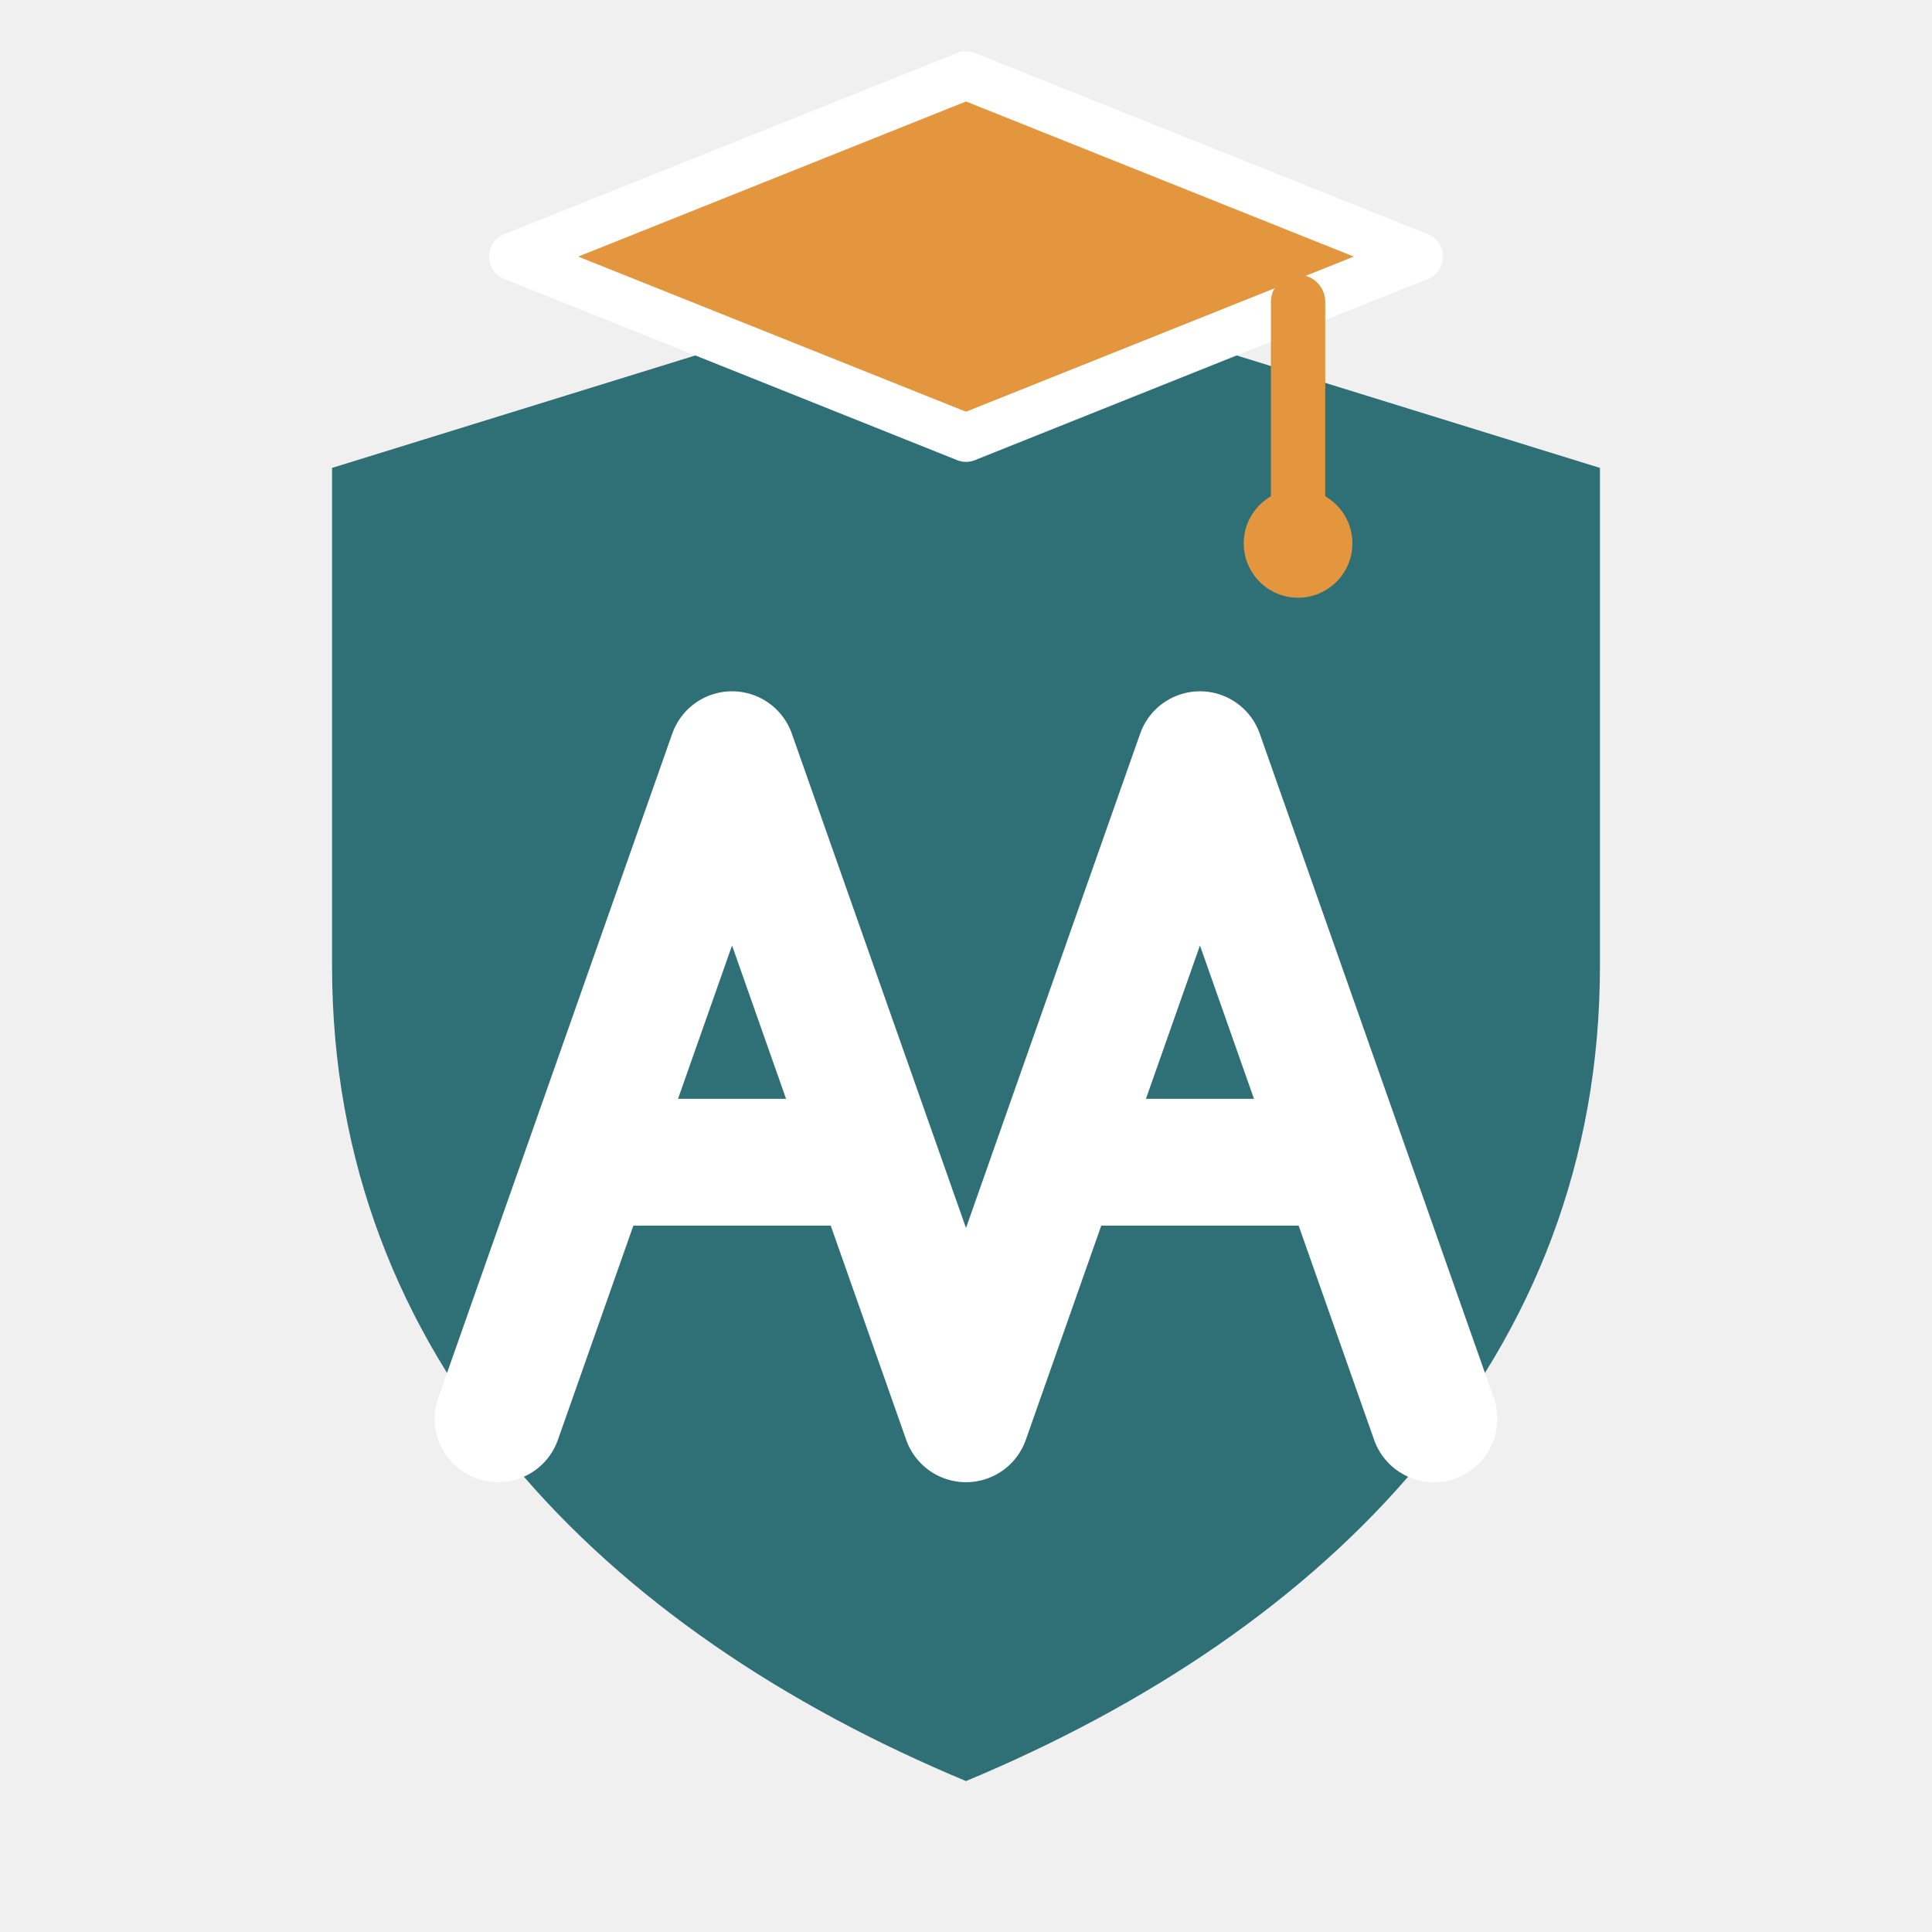
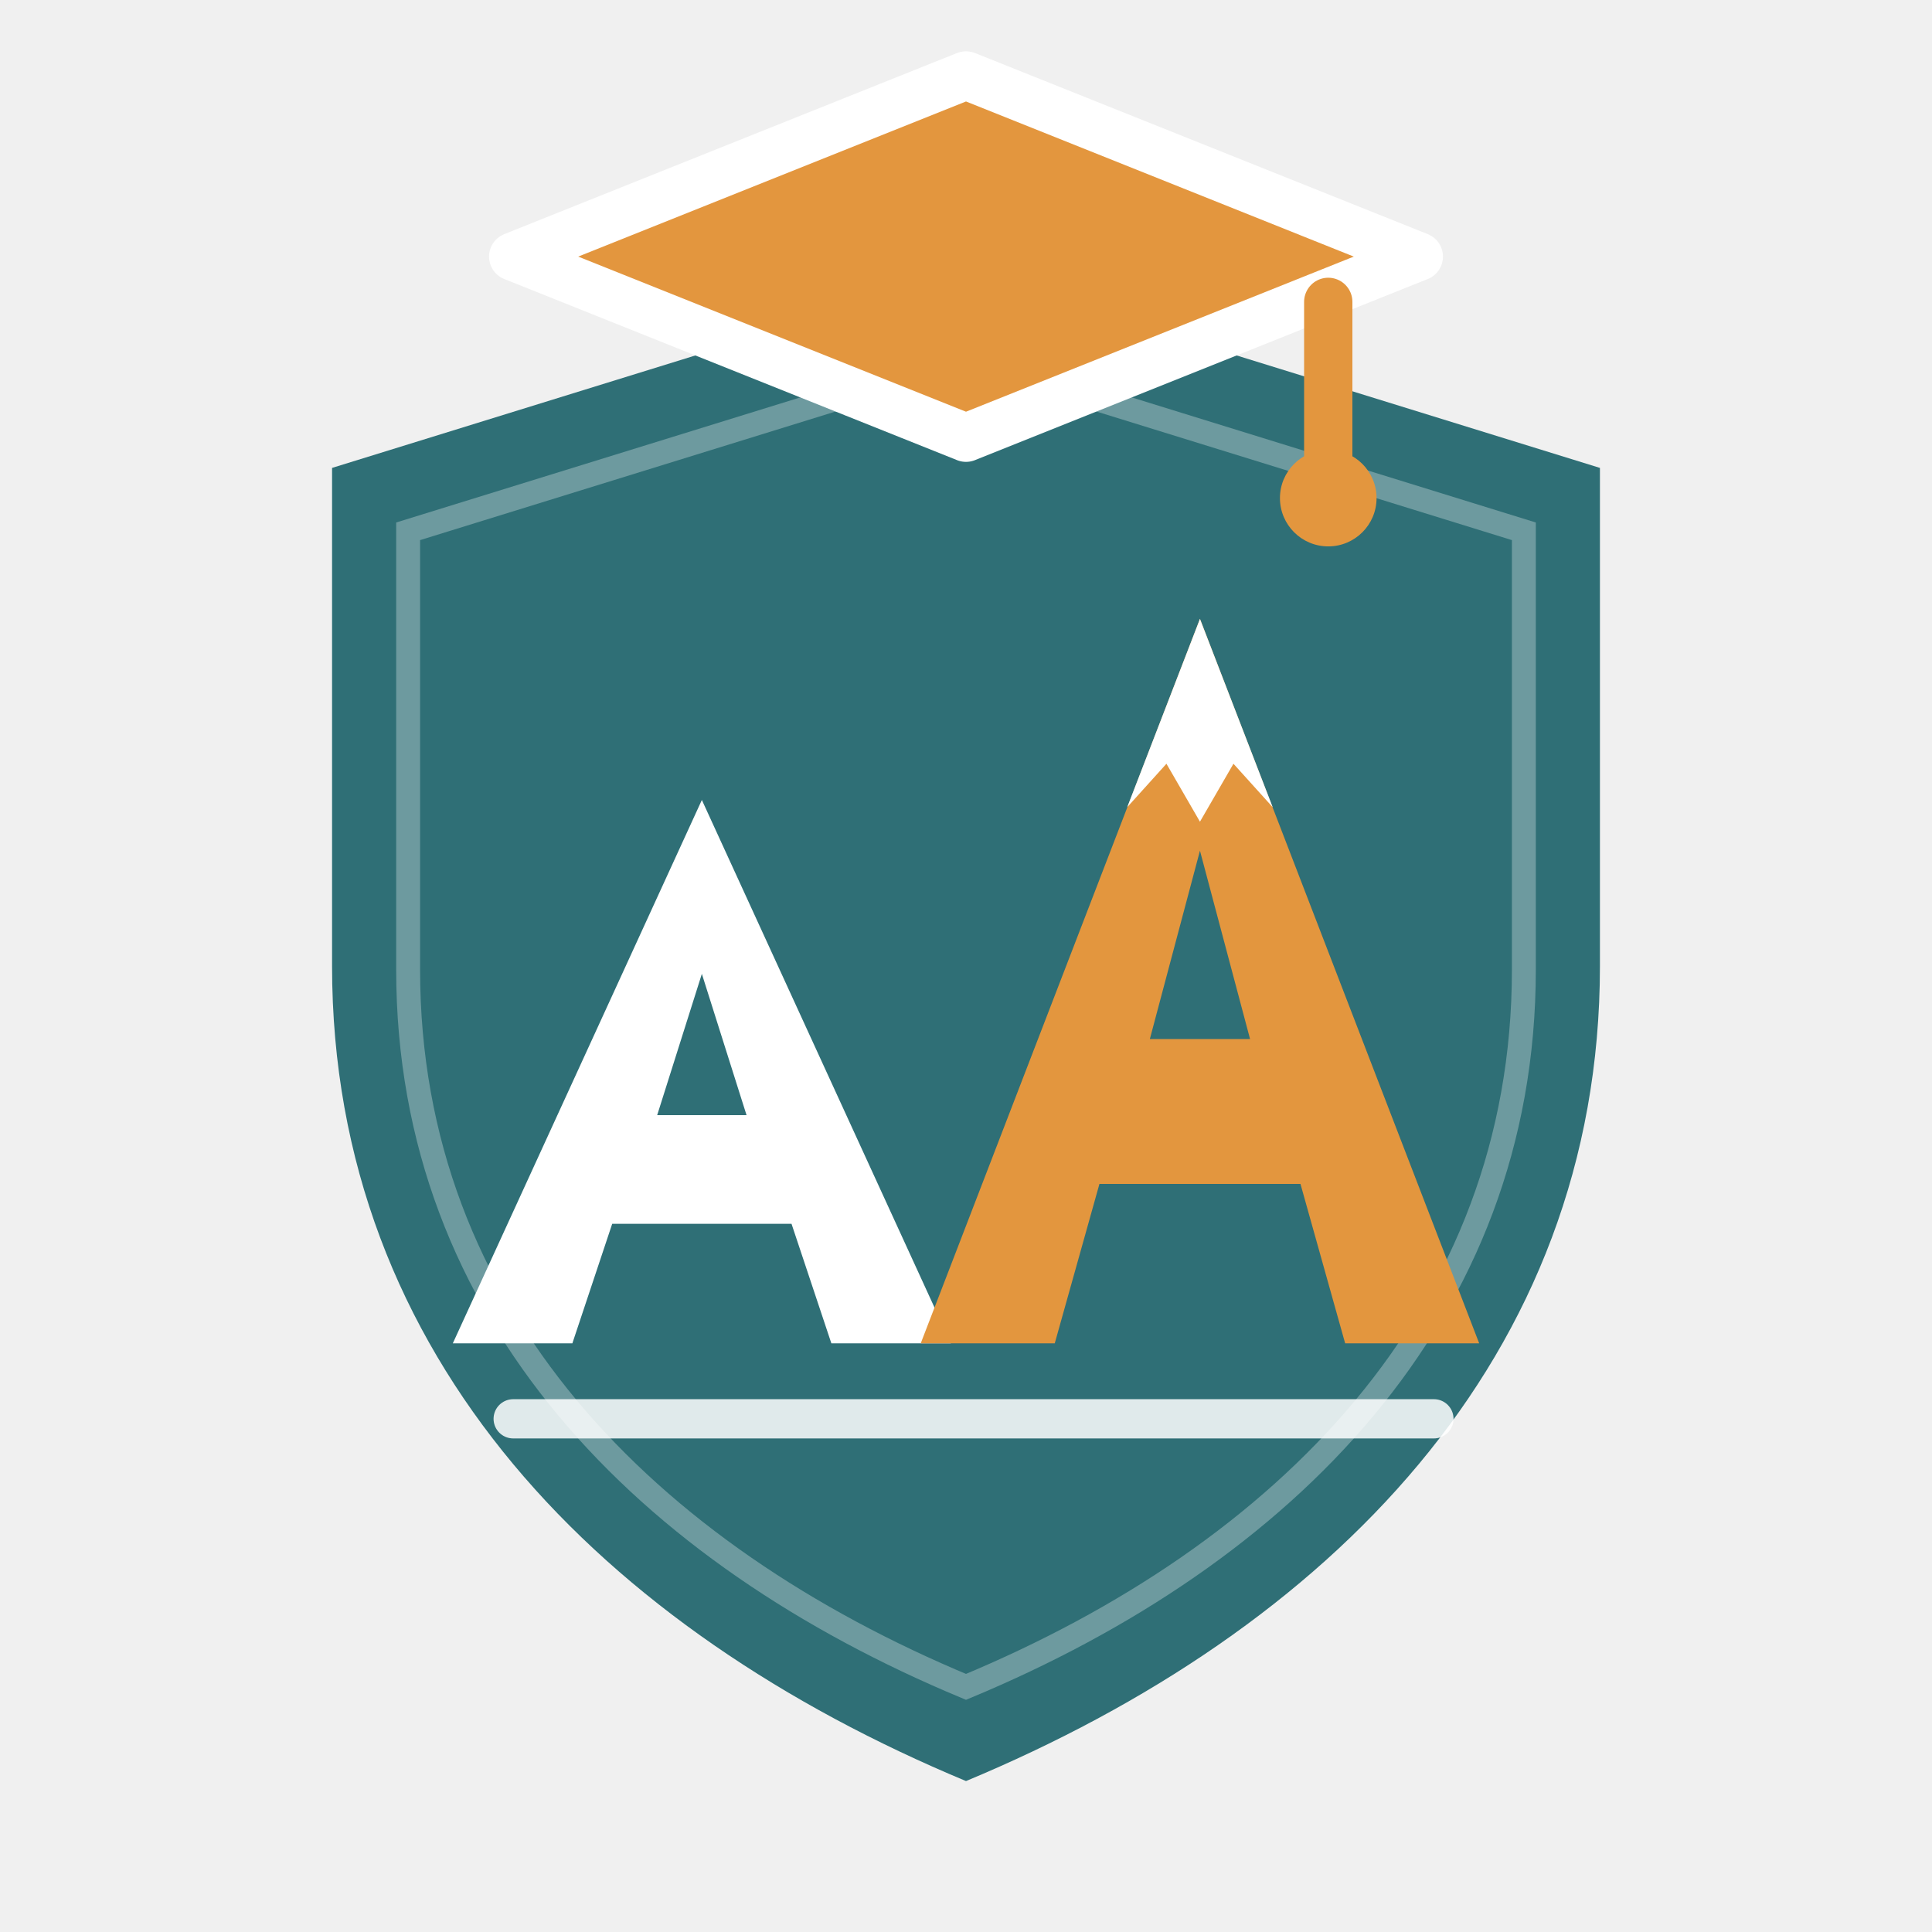
<svg xmlns="http://www.w3.org/2000/svg" viewBox="0 0 64 64" role="img" aria-label="Apex Academy">
  <path d="M32 9 L53 15.5 V32 C53 45 44 54 32 59 C20 54 11 45 11 32 V15.5 Z" fill="#2F6F76" />
-   <g fill="none" stroke="#FFFFFF" stroke-width="4.2" stroke-linecap="round" stroke-linejoin="round">
-     <path d="M16.5 47 L24.25 25 L32 47 L39.75 25 L47.5 47" />
-     <path d="M20.2 38.5 H28.3 M35.7 38.5 H43.8" />
-   </g>
+   <path d="M32 9 L53 15.5 V32 C53 45 44 54 32 59 C20 54 11 45 11 32 V15.5 Z" fill="none" stroke="#FFFFFF" stroke-opacity="0.3" stroke-width="0.9" transform="translate(32 33) scale(0.88) translate(-32 -33)" />
+   <path d="M23.25 26.50 L31.50 44.50 L27.54 44.50 L26.22 40.54 L20.28 40.54 L18.96 44.50 L15.00 44.50 Z M23.25 32.26 L24.73 36.94 L21.77 36.94 Z" fill="#FFFFFF" fill-rule="evenodd" />
+   <path d="M39.75 20.50 L49.00 44.50 L44.56 44.50 L43.08 39.22 L36.42 39.22 L34.94 44.50 L30.50 44.50 Z M39.75 28.18 L41.41 34.42 L38.09 34.42 Z" fill="#E3963E" fill-rule="evenodd" />
+   <path d="M39.75 20.50 L42.16 26.74 L40.86 25.30 L39.75 27.22 L38.64 25.30 L37.34 26.74 Z" fill="#FFFFFF" />
+   <path d="M17 47 H47.5" stroke="#FFFFFF" stroke-opacity="0.85" stroke-width="1.3" stroke-linecap="round" />
  <path d="M32 2.5 L47 8.5 L32 14.5 L17 8.5 Z" fill="#E3963E" stroke="#FFFFFF" stroke-width="1.6" stroke-linejoin="round" />
-   <path d="M43 10 V17" stroke="#E3963E" stroke-width="1.8" stroke-linecap="round" />
-   <circle cx="43" cy="18" r="1.8" fill="#E3963E" />
+   <path d="M44 10 V15.5" stroke="#E3963E" stroke-width="1.6" stroke-linecap="round" />
+   <circle cx="44" cy="16.5" r="1.6" fill="#E3963E" />
</svg>
